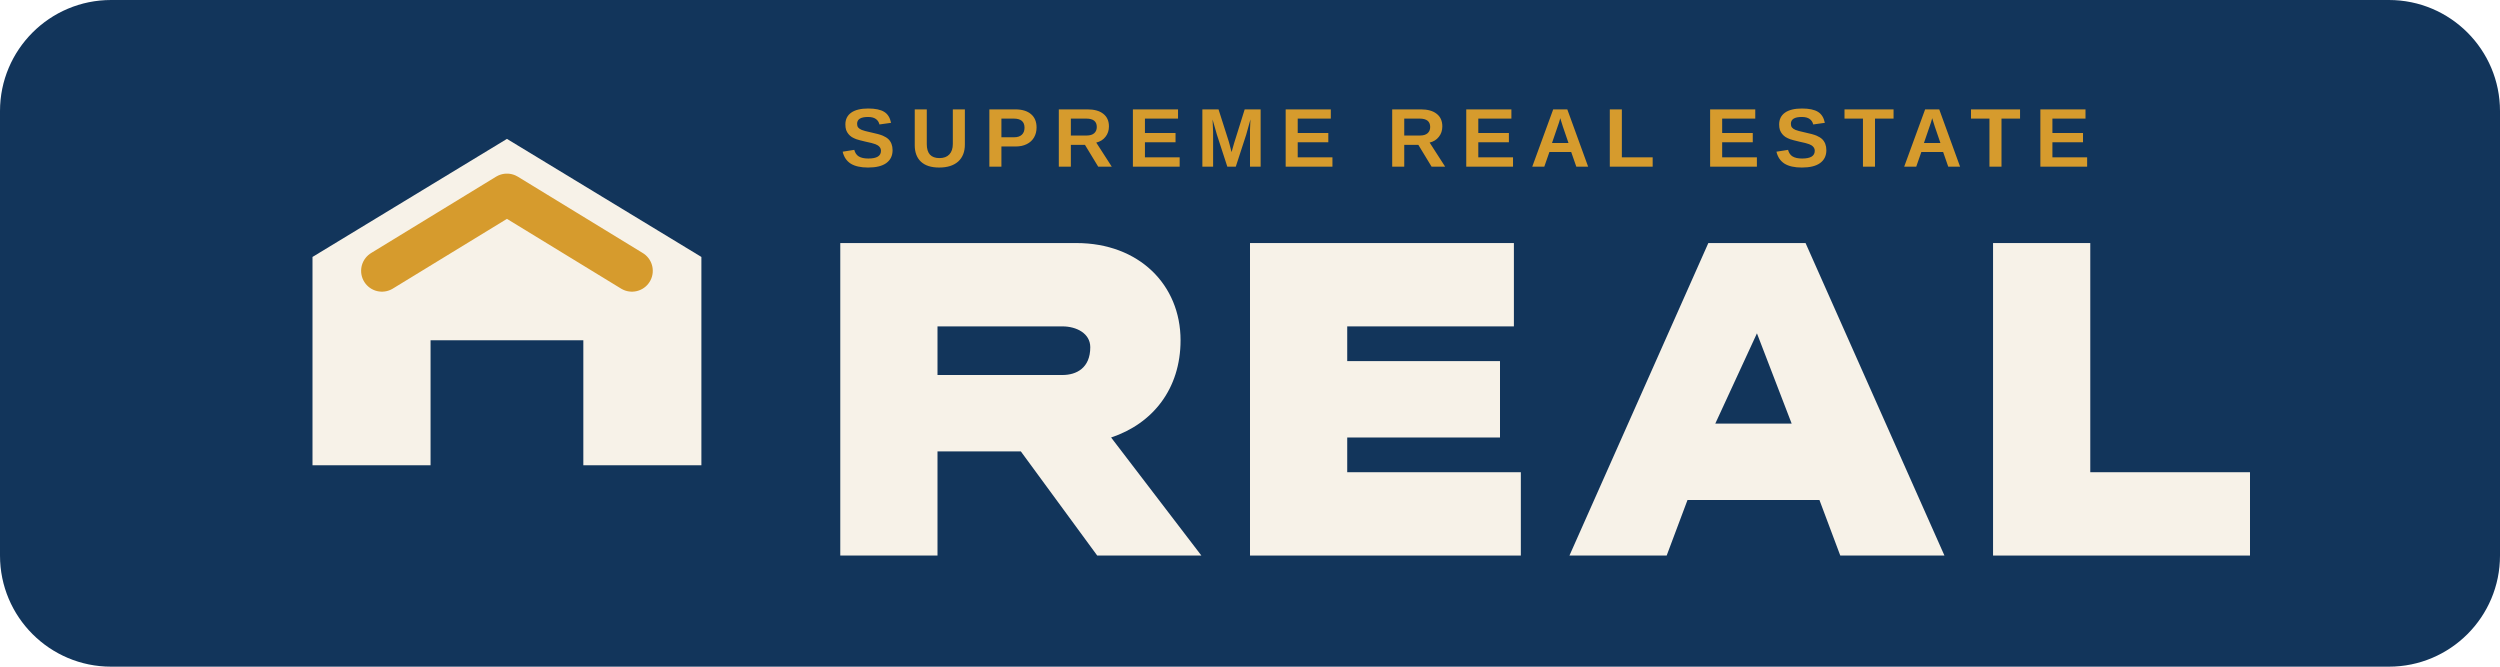
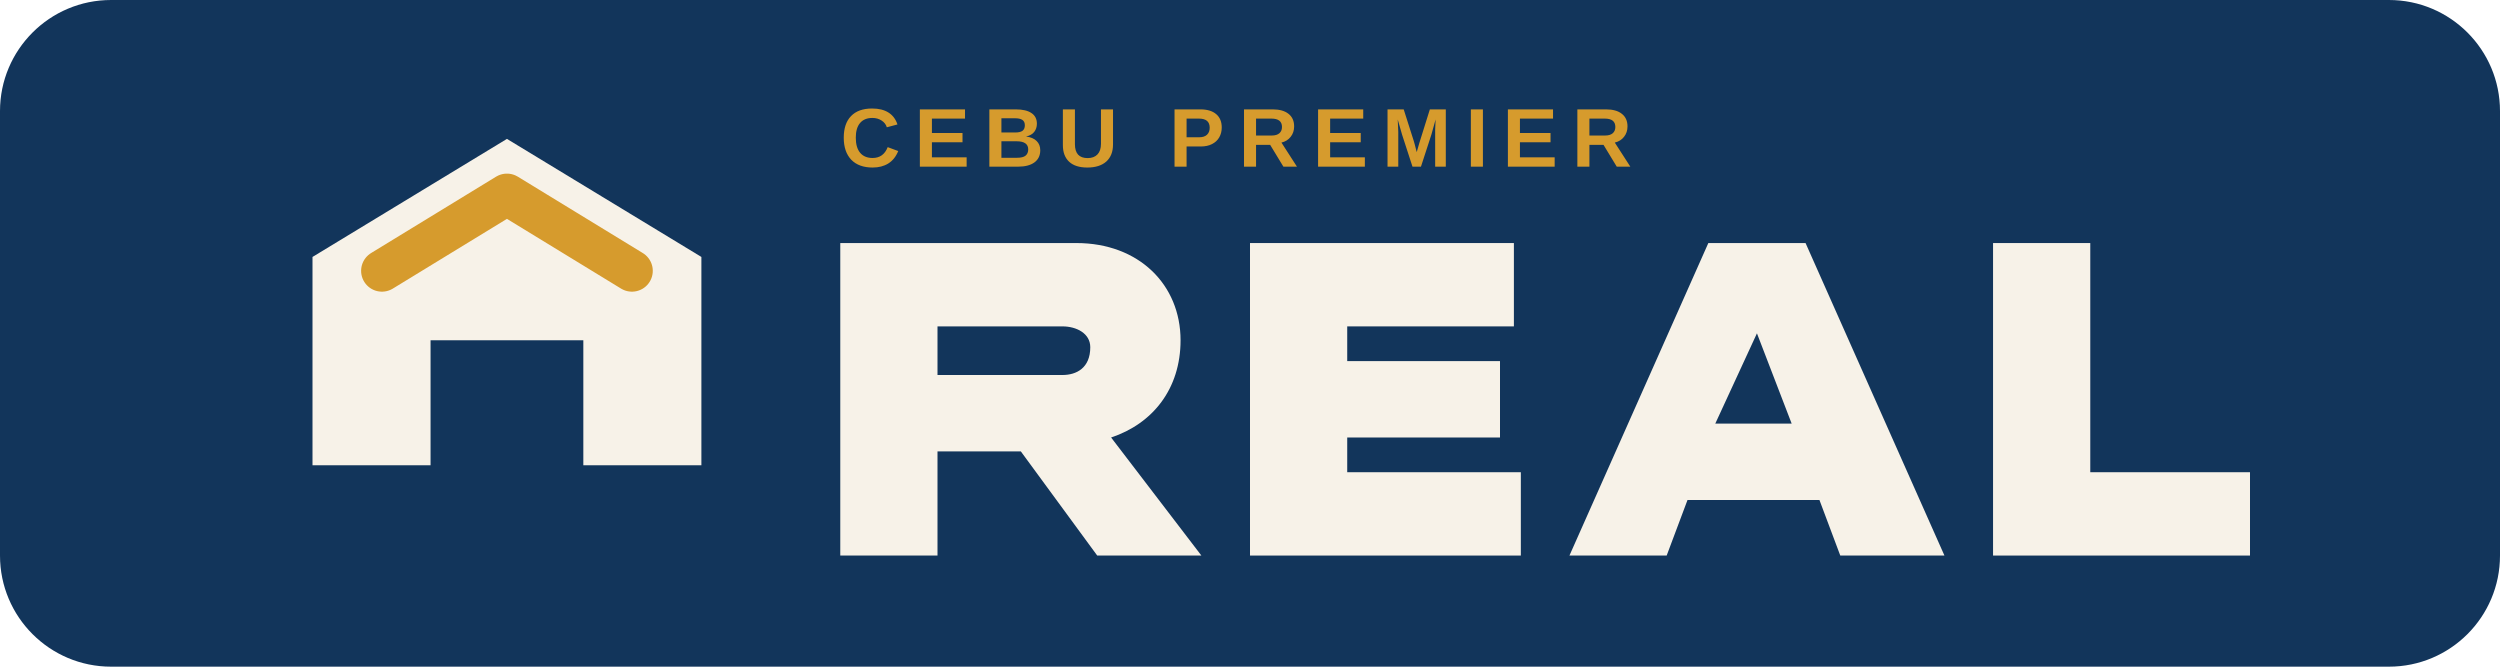
<svg xmlns="http://www.w3.org/2000/svg" width="360" height="96" viewBox="0 0 360 96" fill="none">
  <rect width="360" height="96" rx="16" fill="#12355B" />
  <path d="M45 67V37L73 20L101 37V67H84V49H62V67H45Z" fill="#F7F2E8" />
  <path d="M55 39L73 28L91 39" stroke="#D69B2D" stroke-width="6" stroke-linecap="round" stroke-linejoin="round" />
  <path d="M121 35H155C164 35 170 41 170 49C170 56 166 61 160 63L173 80H158L147 65H135V80H121V35ZM135 47V54H153C155 54 157 53 157 50C157 48 155 47 153 47H135Z" fill="#F7F2E8" />
  <path d="M180 35H218V47H194V52H216V63H194V68H219V80H180V35Z" fill="#F7F2E8" />
  <path d="M226 80L246 35H260L280 80H265L262 72H243L240 80H226ZM247 61H258L253 48L247 61Z" fill="#F7F2E8" />
  <path d="M287 35H301V68H324V80H287V35Z" fill="#F7F2E8" />
-   <text x="121" y="24" fill="#D69B2D" font-size="12" font-family="Arial, sans-serif" font-weight="700" letter-spacing="2">SUPREME REAL ESTATE</text>
+   <text x="121" y="24" fill="#D69B2D" font-size="12" font-family="Arial, sans-serif" font-weight="700" letter-spacing="2">CEBU PREMIER</text>
</svg>
